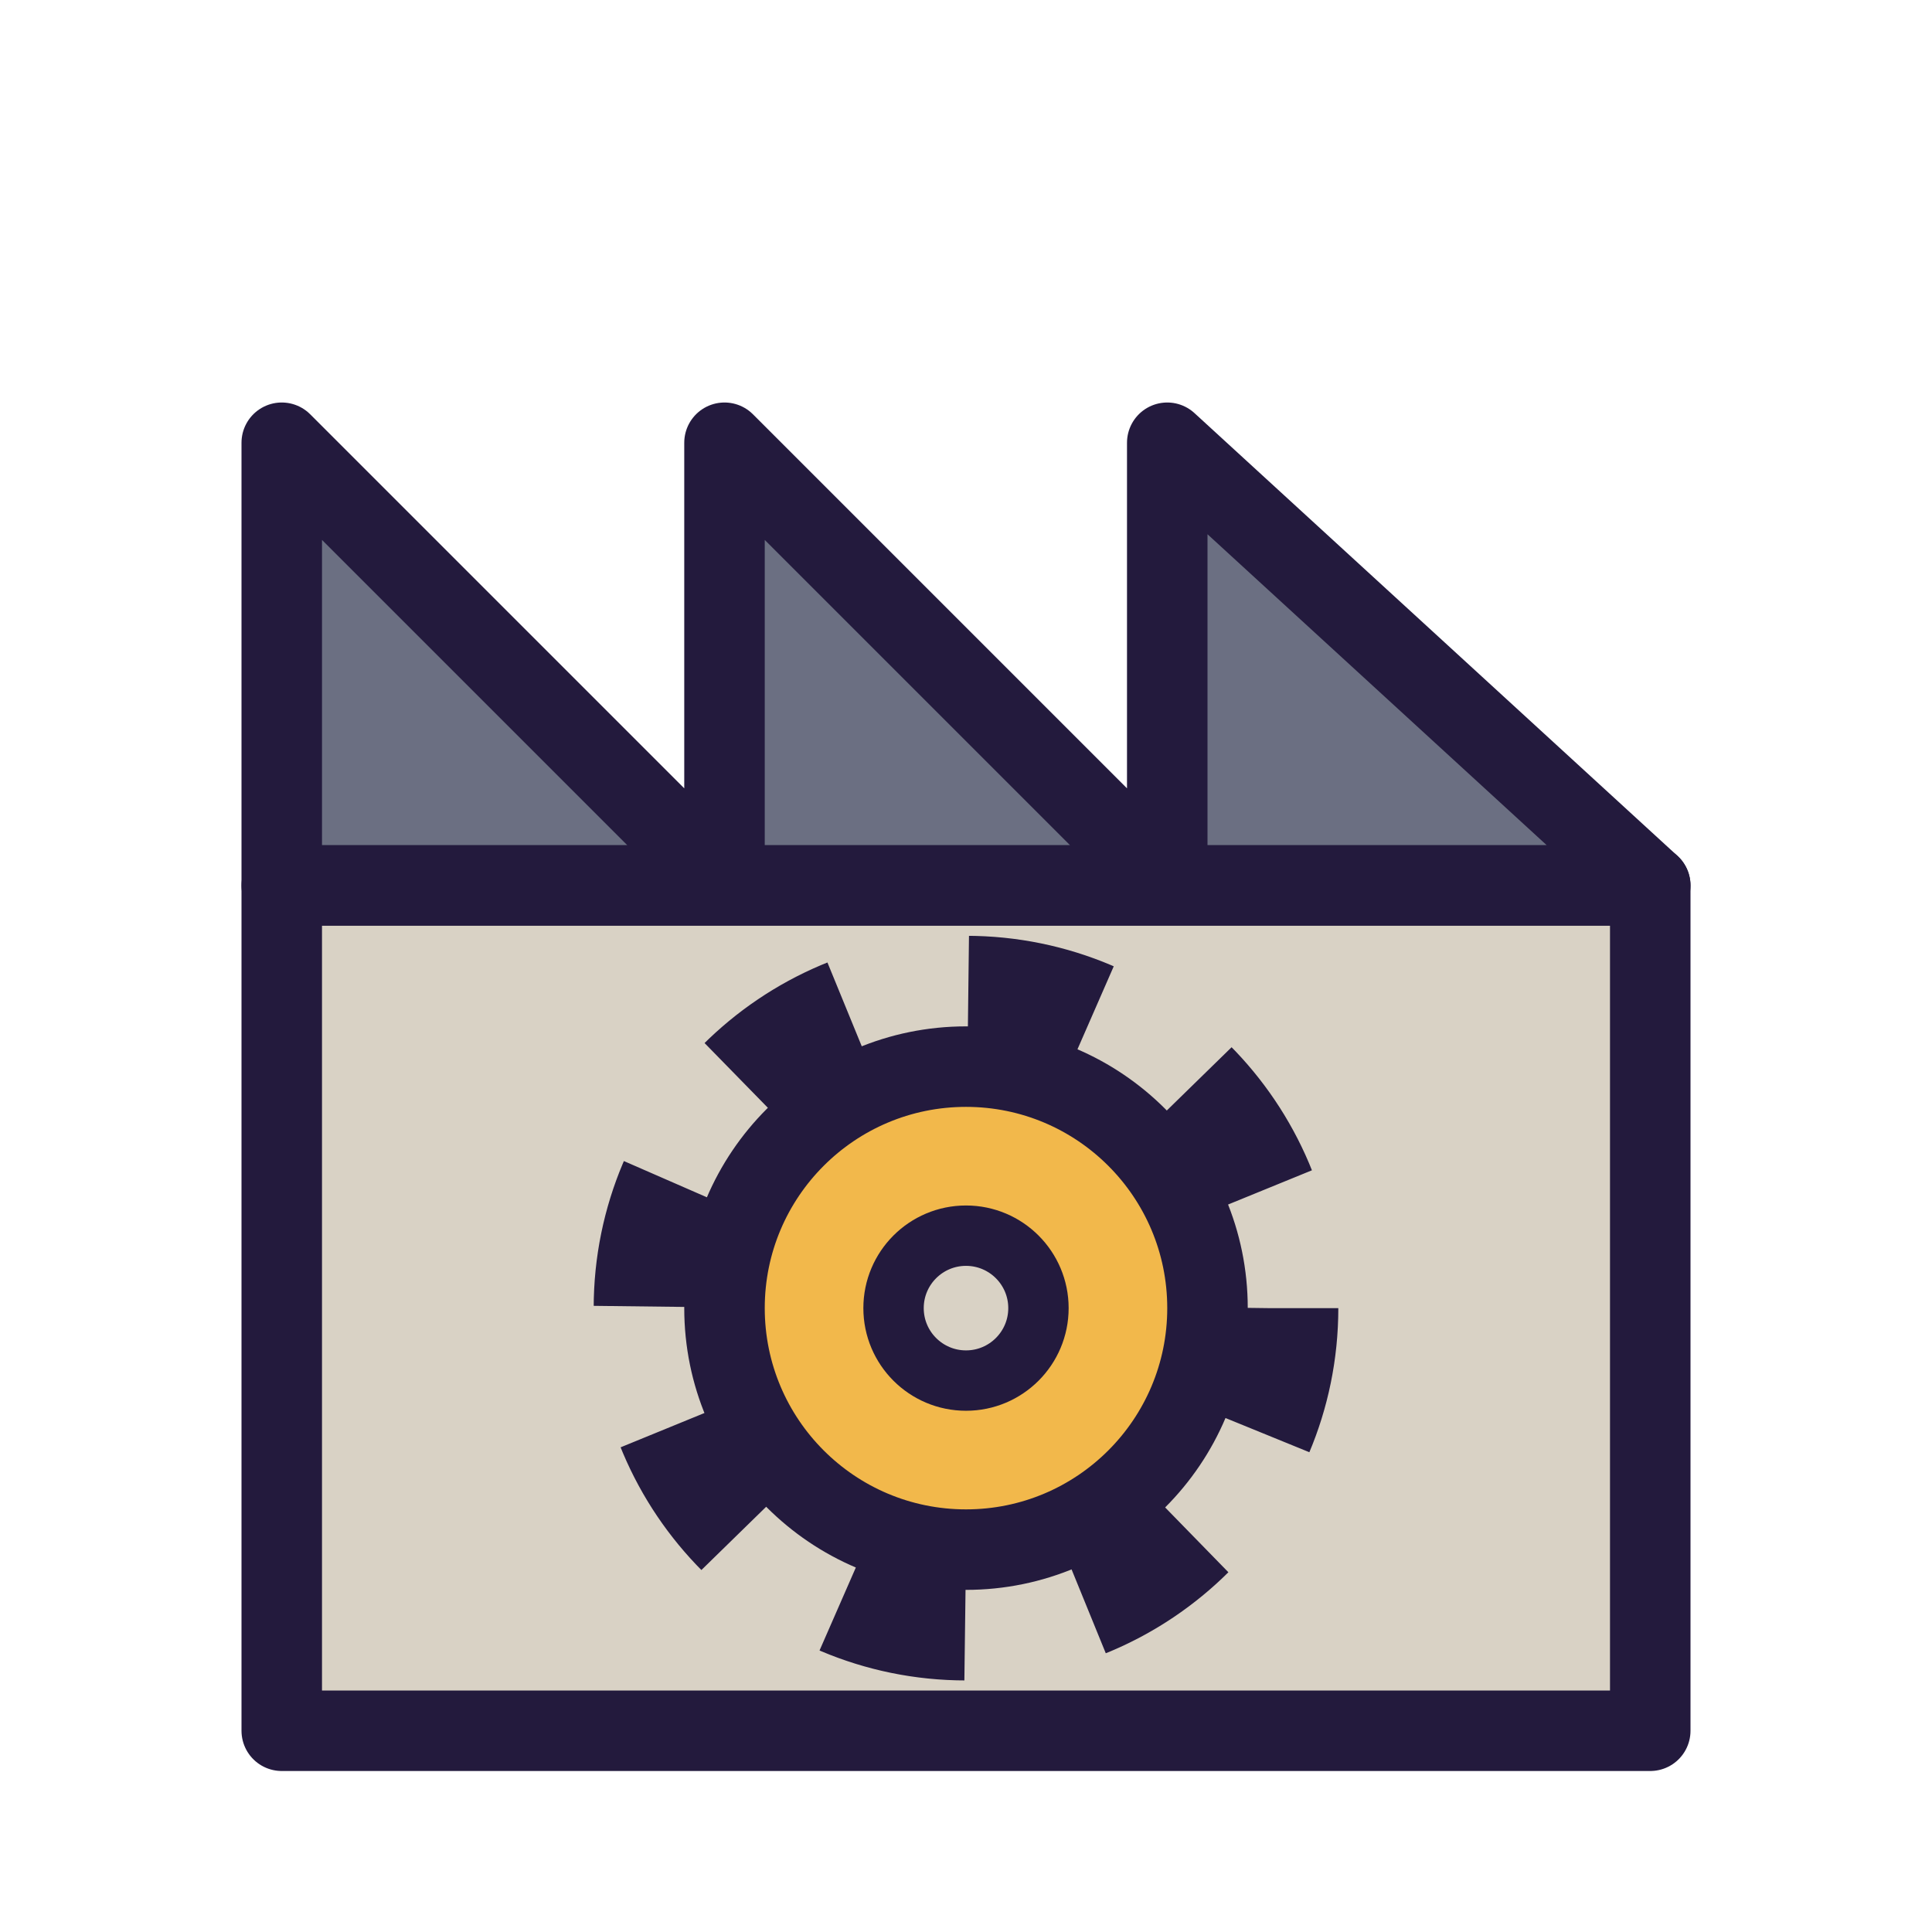
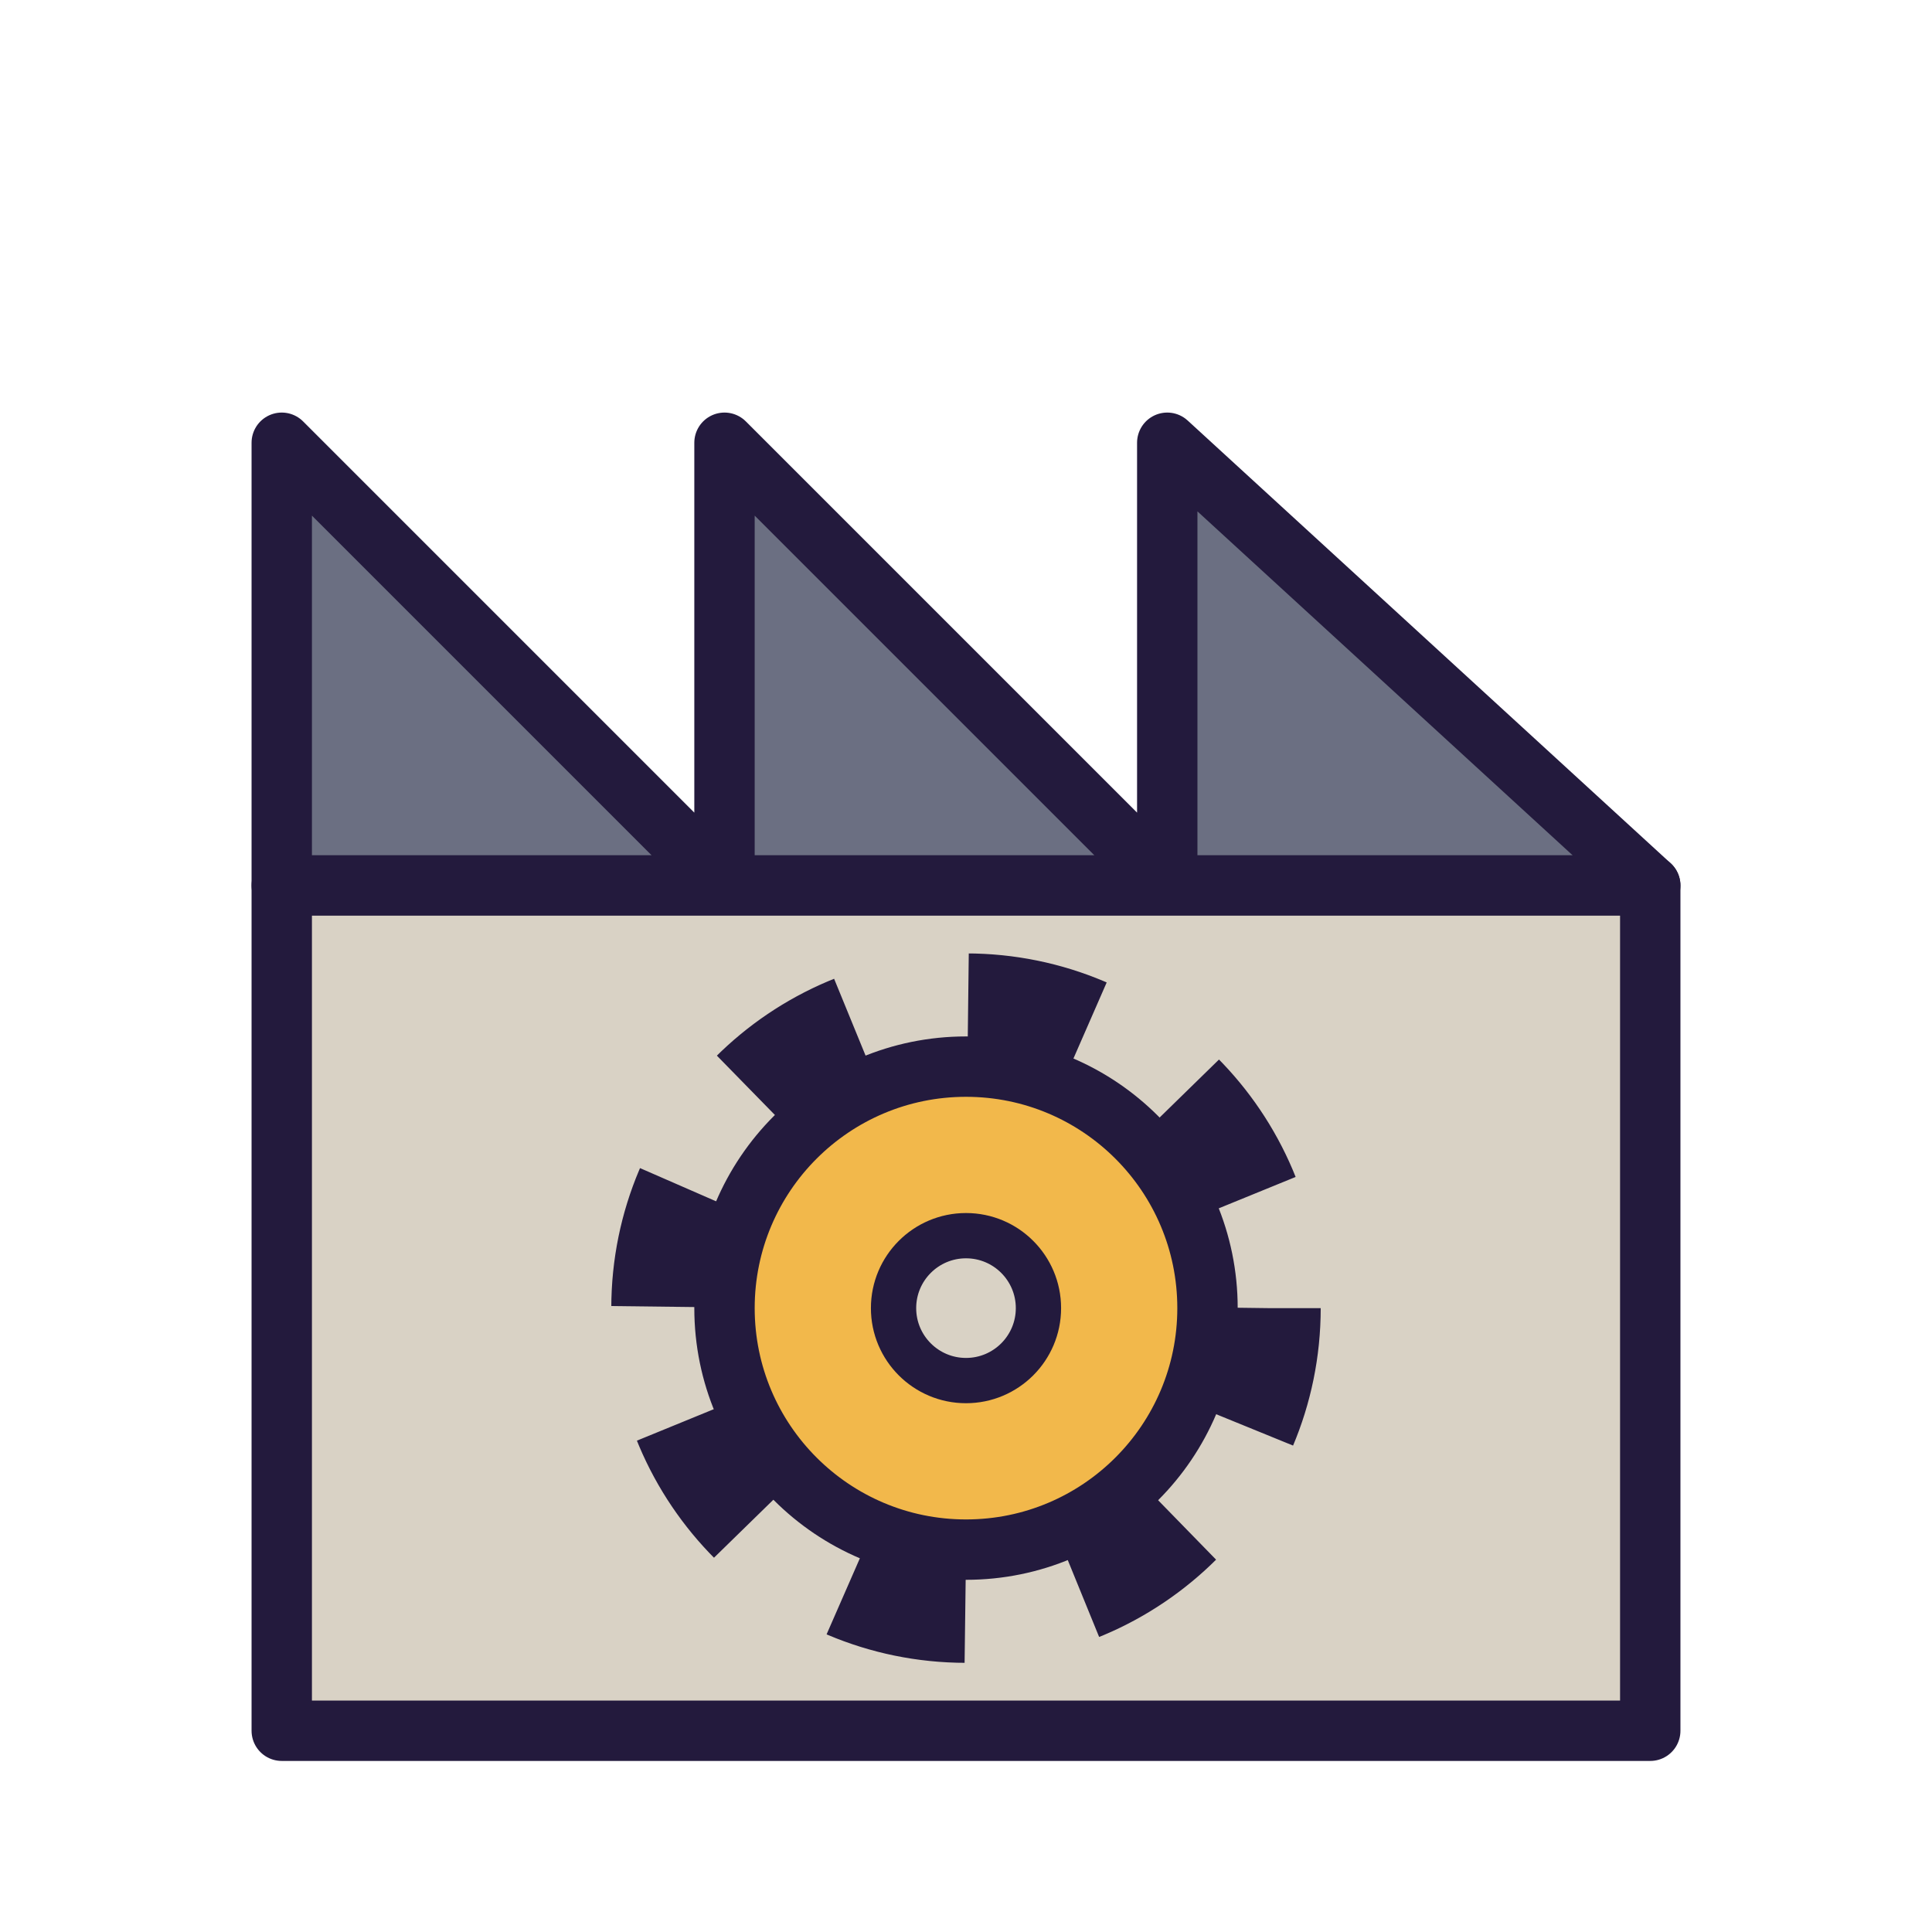
<svg xmlns="http://www.w3.org/2000/svg" viewBox="0 0 48 48" width="48" height="48">
-   <g stroke="#231a3d" stroke-width="2" stroke-linejoin="round" stroke-linecap="round">
+   <style>
+     * {
+       vector-effect: non-scaling-stroke;
+     }
+   </style>
+   <g stroke="#231a3d" stroke-width="1.5" stroke-linejoin="round" stroke-linecap="round">
    <polygon points="7,22 7,11 18,22 18,11 29,22 29,11 41,22" fill="#6b6f82" />
    <rect x="7" y="22" width="34" height="21" fill="#d9d2c5" />
-     <circle cx="24" cy="32.500" r="7.500" fill="none" stroke-width="3.500" stroke-dasharray="3 2.900" stroke-linecap="butt" />
+     <circle cx="24" cy="32.500" r="7.500" fill="none" stroke-width="2.625" stroke-dasharray="3 2.900" stroke-linecap="butt" />
    <circle cx="24" cy="32.500" r="6" fill="#f2b84b" />
-     <circle cx="24" cy="32.500" r="1.800" fill="#d9d2c5" stroke-width="1.500" />
+     <circle cx="24" cy="32.500" r="1.800" fill="#d9d2c5" stroke-width="1.125" />
  </g>
</svg>
